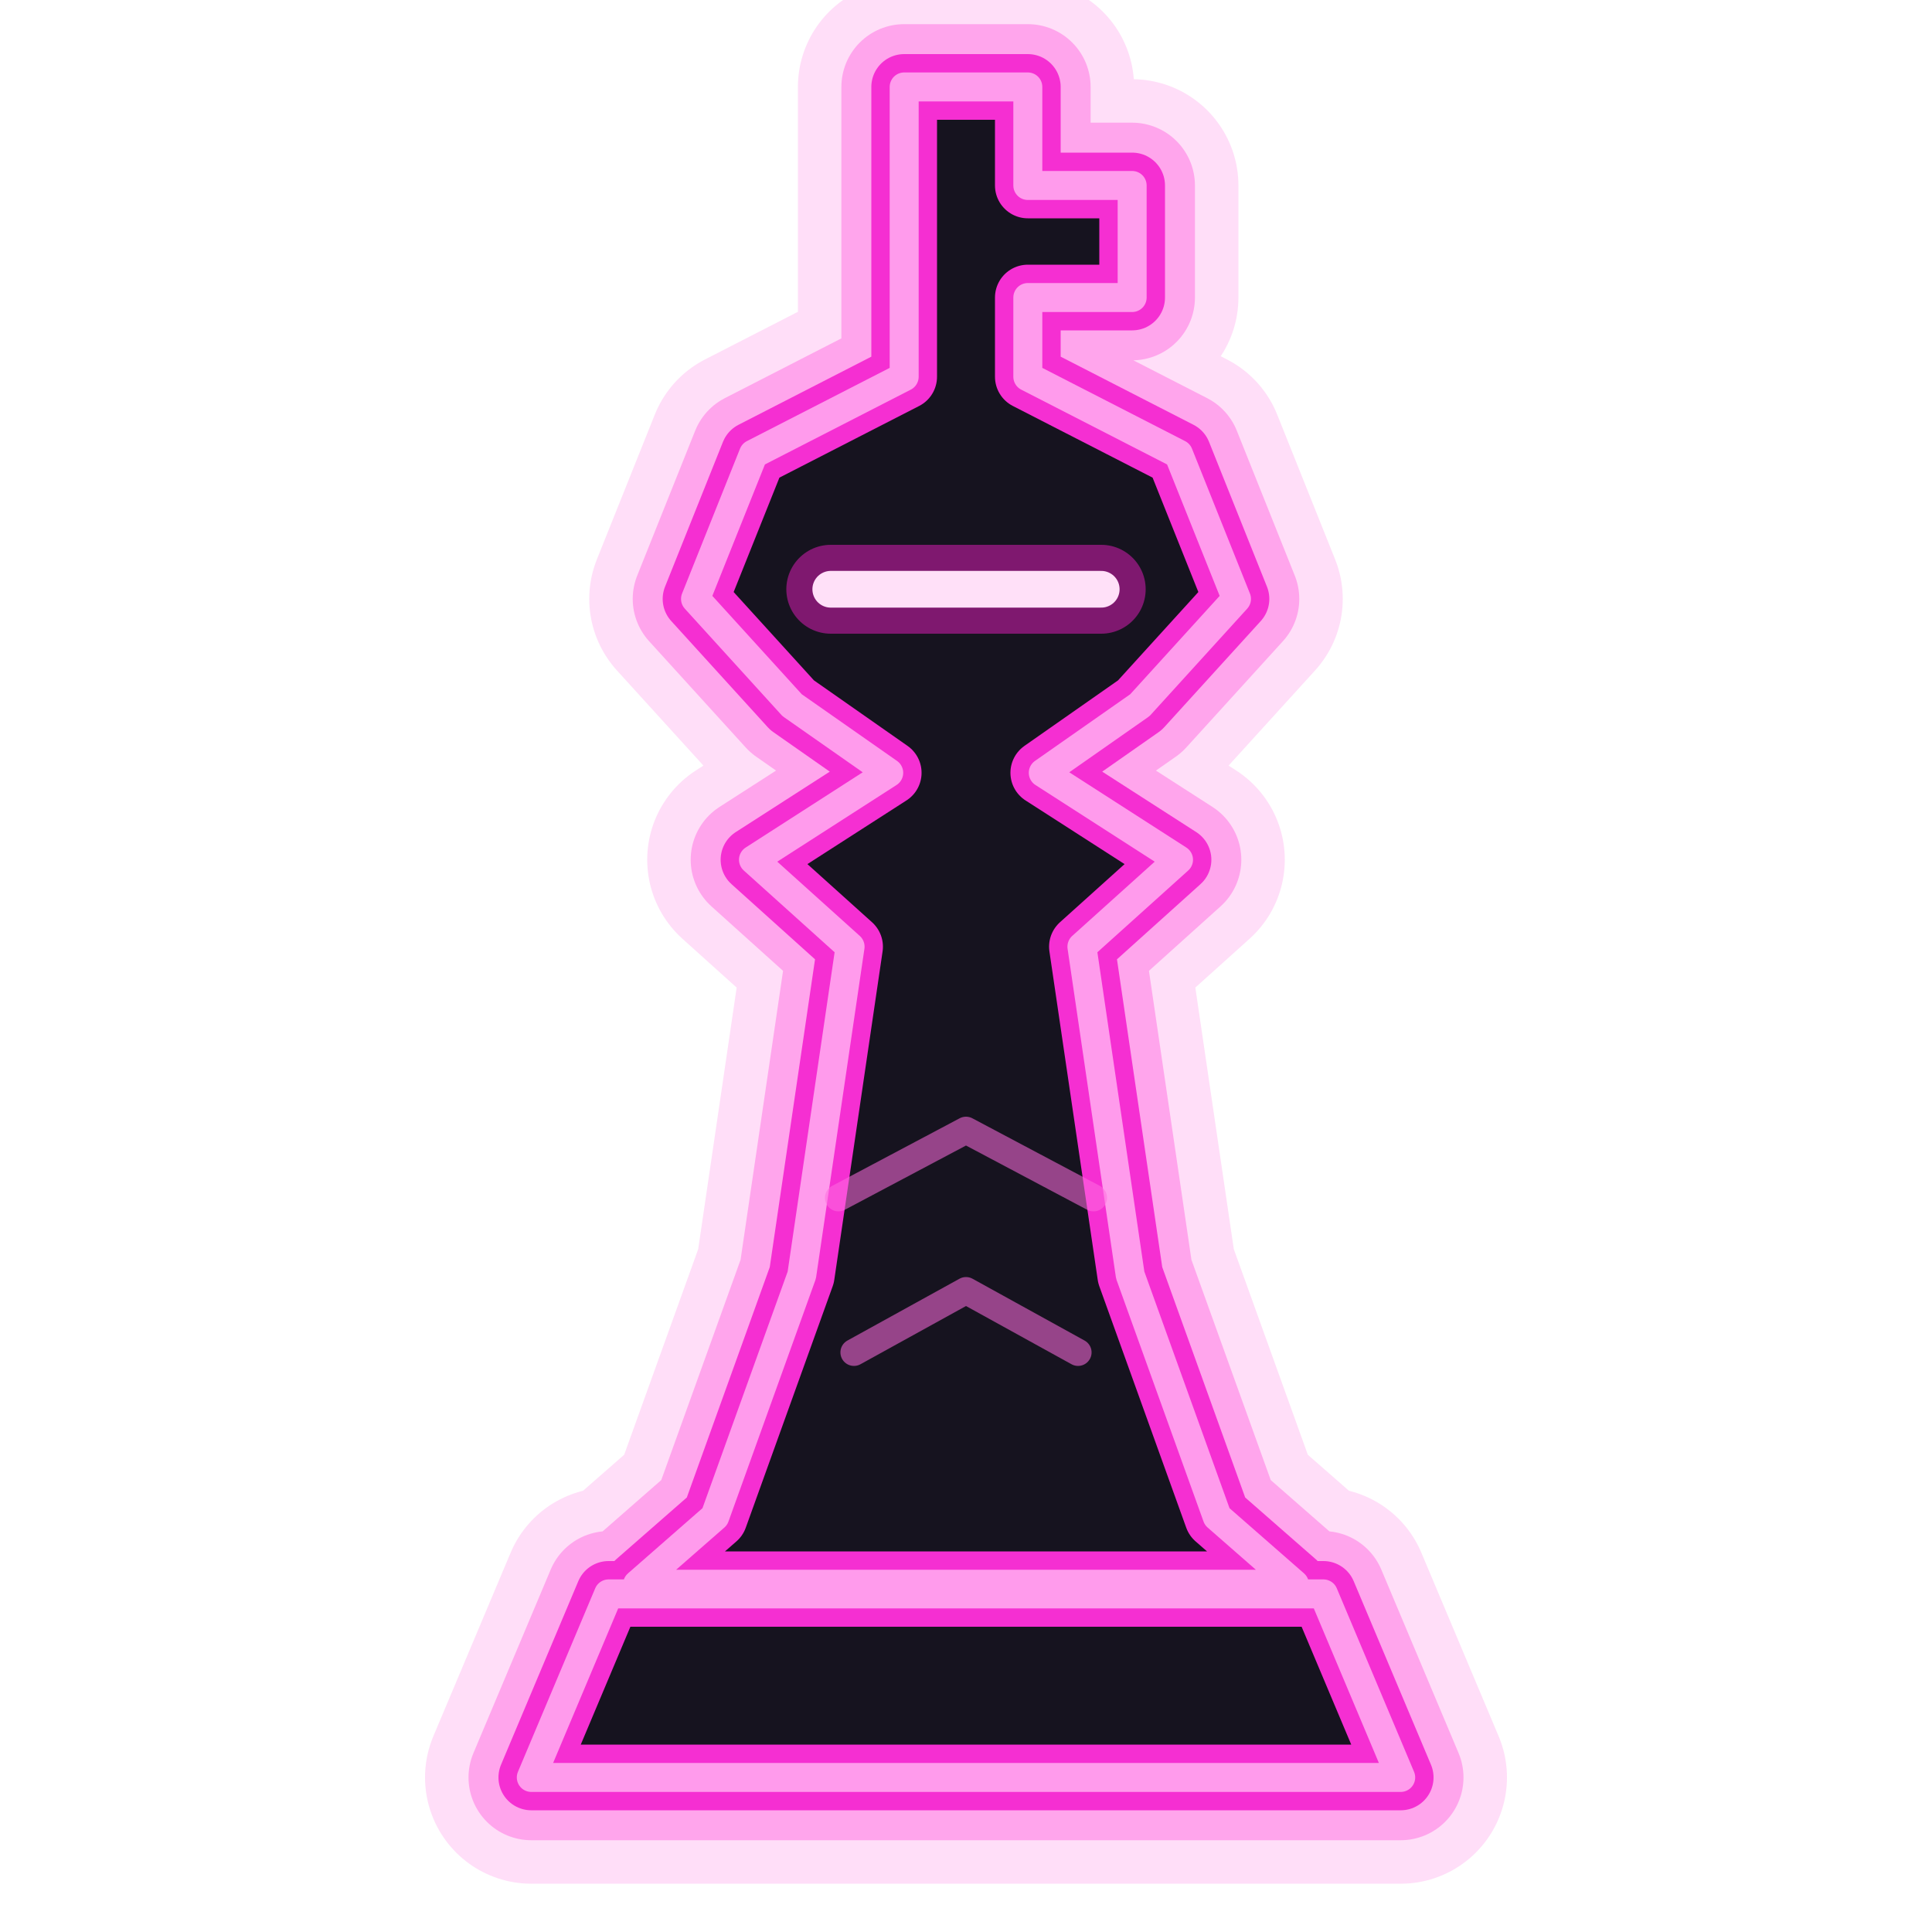
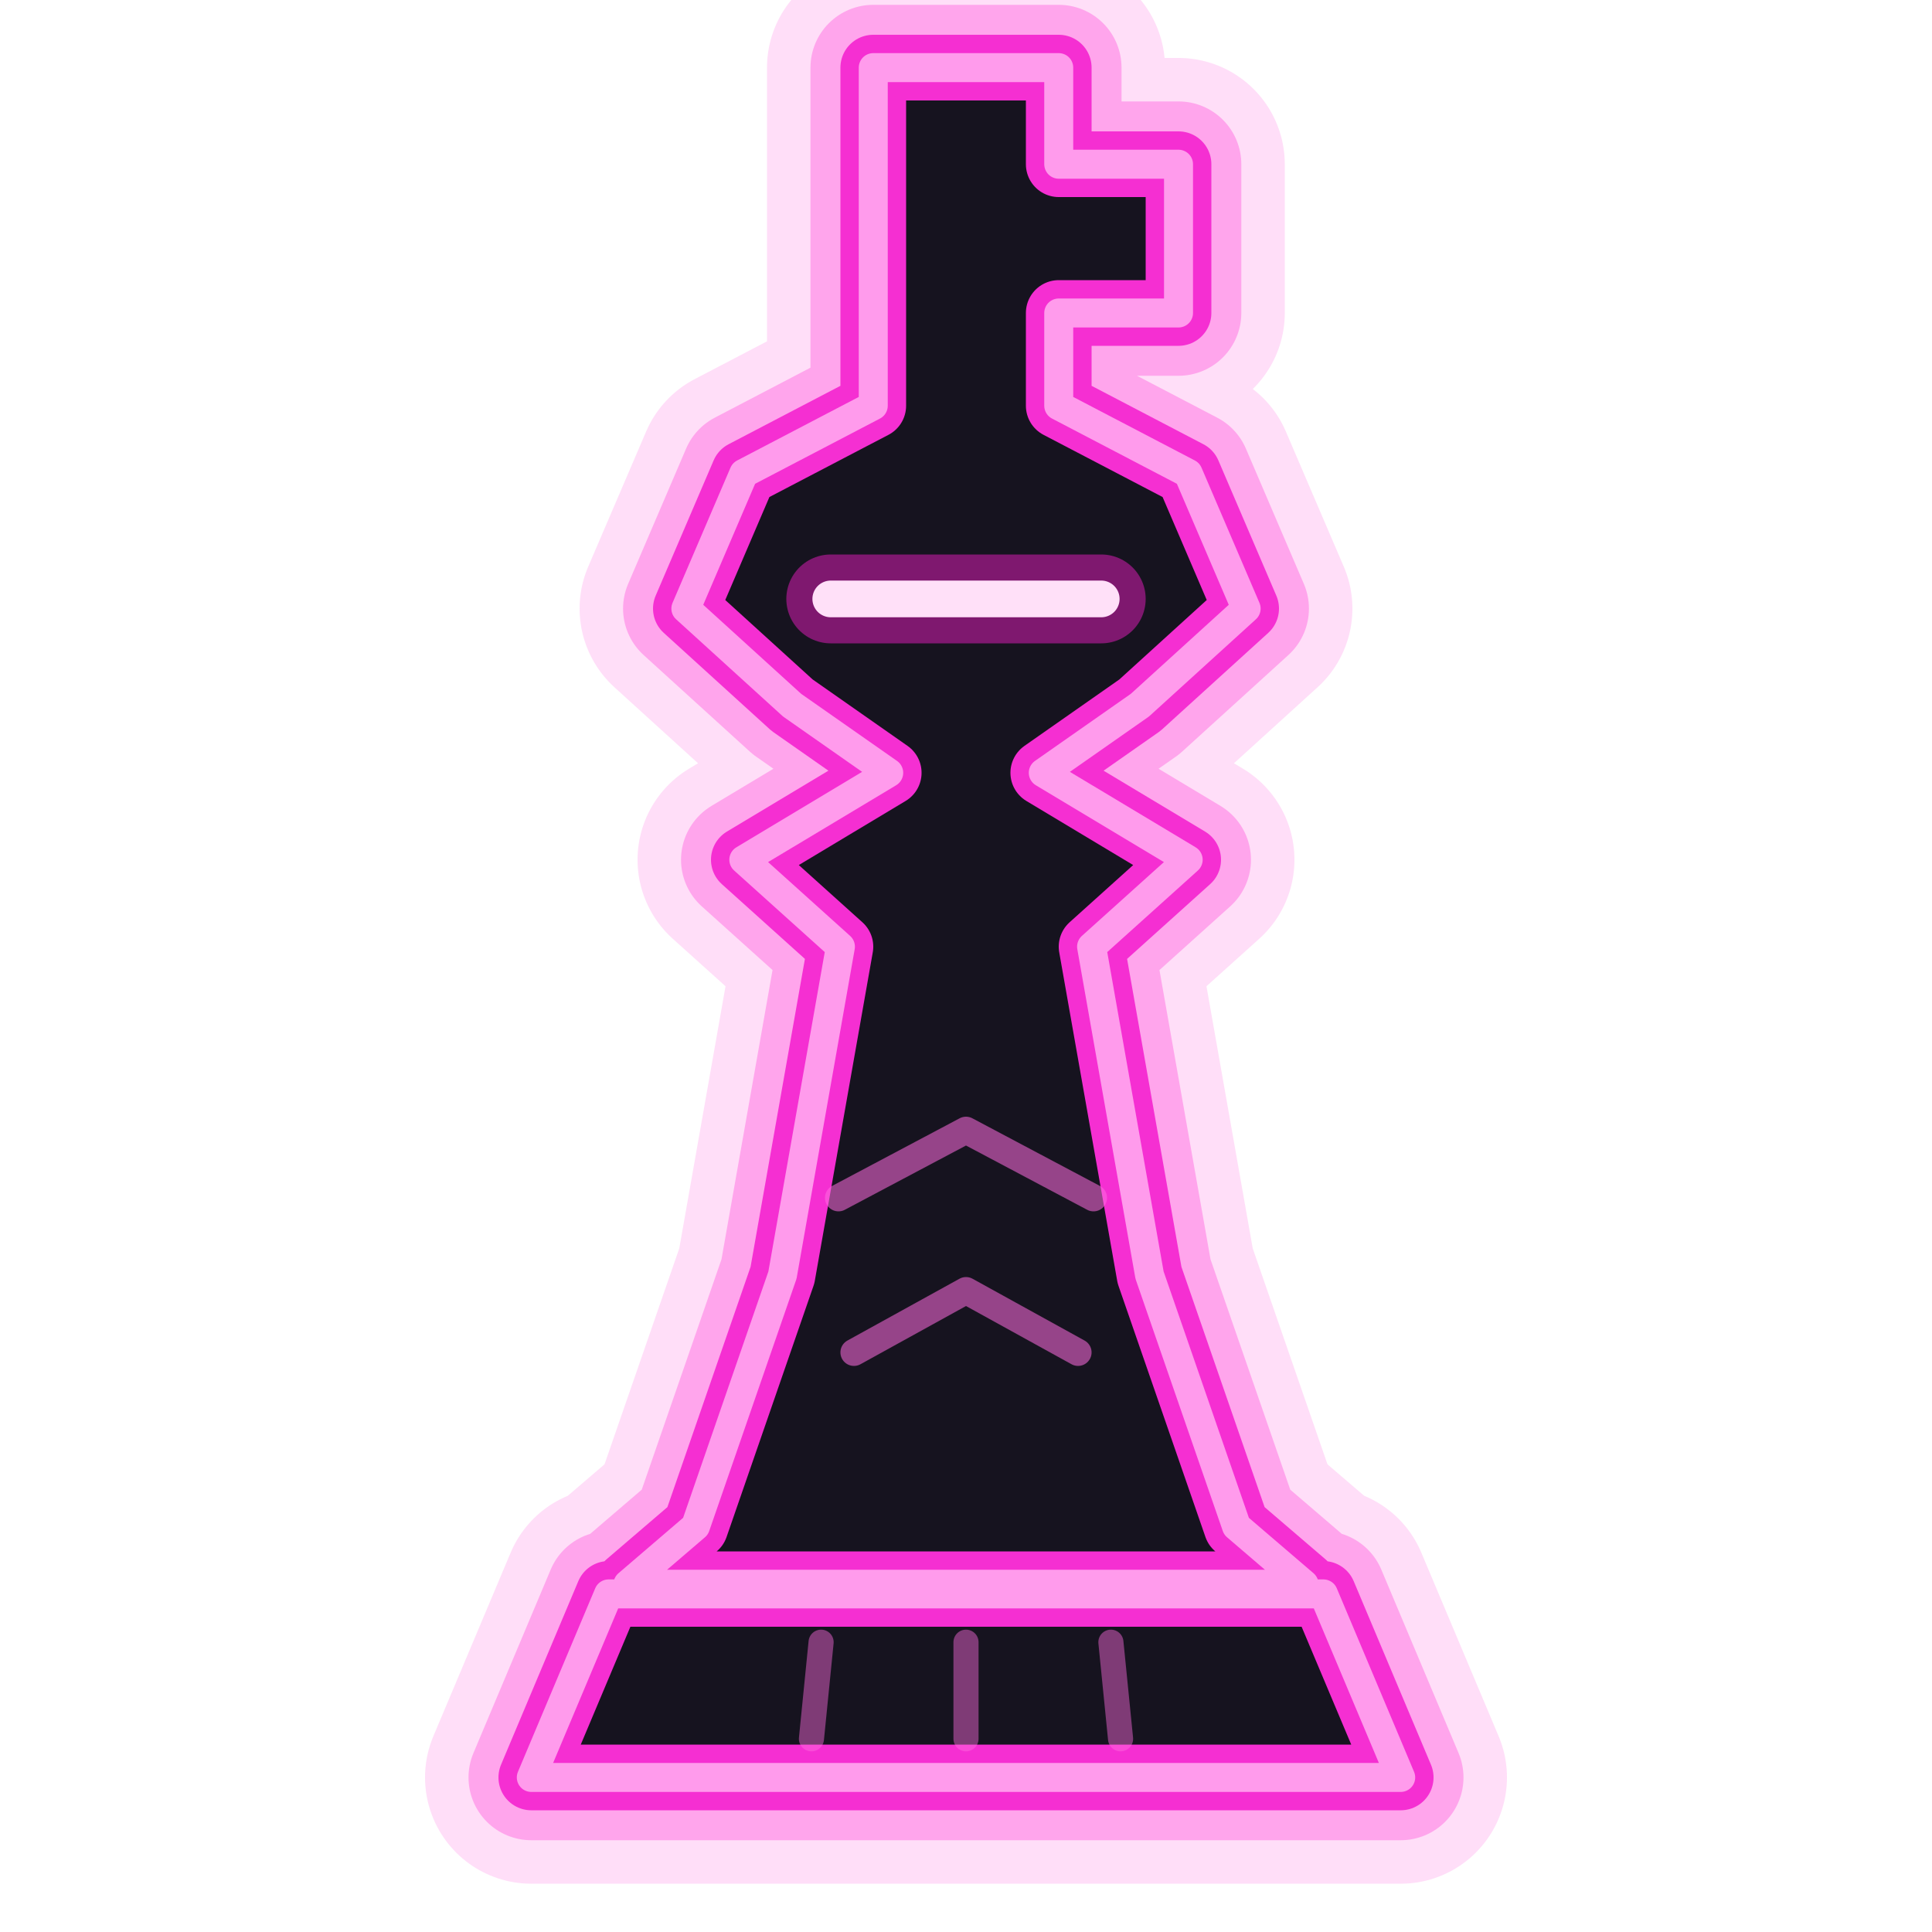
<svg xmlns="http://www.w3.org/2000/svg" viewBox="0 0 100 100">
  <g stroke-linecap="round" stroke-linejoin="round" fill="none">
-     <path d="M46.8,4.5 L53.2,4.5 L53.2,9.6 L58.6,9.6 L58.6,15.4 L53.2,15.4 L53.2,19.5 L61,23.5 L64,31 L59,36.5 L54,40 L61,44.5 L56,49 L58.5,66 L63,78.5 L67,82 L33,82 L37,78.5 L41.5,66 L44,49 L39,44.5 L46,40 L41,36.5 L36,31 L39,23.5 L46.8,19.5 Z M27.5,92 L31.5,82.5 L68.5,82.5 L72.5,92 Z" stroke="#ff1fd0" stroke-width="11" opacity="0.15" />
-     <path d="M46.8,4.5 L53.2,4.5 L53.2,9.6 L58.6,9.6 L58.6,15.4 L53.2,15.4 L53.2,19.5 L61,23.5 L64,31 L59,36.5 L54,40 L61,44.5 L56,49 L58.5,66 L63,78.5 L67,82 L33,82 L37,78.5 L41.5,66 L44,49 L39,44.5 L46,40 L41,36.5 L36,31 L39,23.5 L46.8,19.5 Z M27.5,92 L31.5,82.5 L68.5,82.5 L72.5,92 Z" stroke="#ff1fd0" stroke-width="6.5" opacity="0.3" />
-     <path d="M46.8,4.5 L53.2,4.5 L53.2,9.6 L58.6,9.6 L58.6,15.4 L53.2,15.4 L53.2,19.5 L61,23.5 L64,31 L59,36.5 L54,40 L61,44.5 L56,49 L58.5,66 L63,78.5 L67,82 L33,82 L37,78.5 L41.5,66 L44,49 L39,44.5 L46,40 L41,36.5 L36,31 L39,23.5 L46.8,19.5 Z M27.5,92 L31.5,82.5 L68.5,82.5 L72.5,92 Z" fill="#16131f" stroke="#f52fd2" stroke-width="3.4" />
-     <path d="M46.8,4.5 L53.2,4.5 L53.2,9.6 L58.6,9.6 L58.6,15.4 L53.2,15.4 L53.2,19.5 L61,23.5 L64,31 L59,36.5 L54,40 L61,44.5 L56,49 L58.5,66 L63,78.5 L67,82 L33,82 L37,78.5 L41.5,66 L44,49 L39,44.5 L46,40 L41,36.5 L36,31 L39,23.5 L46.8,19.5 Z M27.5,92 L31.5,82.5 L68.5,82.5 L72.5,92 Z" stroke="#ff9bec" stroke-width="1.5" />
+     <path d="M45.2,3.5 L54.8,3.5 L54.8,8.5 L61,8.5 L61,16.2 L54.8,16.2 L54.8,21 L61.5,24.5 L64.5,31.5 L59,36.5 L54,40 L61.5,44.5 L56.5,49 L59.5,66 L64,79 L67.5,82 L32.5,82 L36,79 L40.5,66 L43.5,49 L38.5,44.5 L46,40 L41,36.5 L35.5,31.5 L38.5,24.5 L45.2,21 Z M27.5,92 L31.5,82.5 L68.5,82.5 L72.5,92 Z" stroke="#ff1fd0" stroke-width="11" opacity="0.15" />
+     <path d="M45.2,3.5 L54.8,3.5 L54.8,8.5 L61,8.5 L61,16.2 L54.8,16.2 L54.8,21 L61.5,24.5 L64.5,31.5 L59,36.5 L54,40 L61.5,44.5 L56.5,49 L59.5,66 L64,79 L67.5,82 L32.5,82 L36,79 L40.5,66 L43.5,49 L38.5,44.5 L46,40 L41,36.5 L35.5,31.5 L38.5,24.5 L45.2,21 Z M27.5,92 L31.5,82.5 L68.5,82.5 L72.5,92 Z" stroke="#ff1fd0" stroke-width="6.5" opacity="0.3" />
+     <path d="M45.2,3.5 L54.8,3.5 L54.8,8.5 L61,8.5 L61,16.2 L54.8,16.2 L54.8,21 L61.5,24.5 L64.5,31.5 L59,36.5 L54,40 L61.5,44.5 L56.5,49 L59.5,66 L64,79 L67.5,82 L32.5,82 L36,79 L40.5,66 L43.5,49 L38.5,44.5 L46,40 L41,36.5 L35.5,31.5 L38.5,24.5 L45.2,21 Z M27.5,92 L31.5,82.5 L68.5,82.5 L72.5,92 Z" fill="#16131f" stroke="#f52fd2" stroke-width="3.4" />
+     <path d="M45.2,3.5 L54.8,3.5 L54.8,8.5 L61,8.5 L61,16.2 L54.8,16.2 L54.8,21 L61.5,24.5 L64.5,31.5 L59,36.5 L54,40 L61.5,44.5 L56.5,49 L59.5,66 L64,79 L67.5,82 L32.5,82 L36,79 L40.5,66 L43.5,49 L38.5,44.5 L46,40 L41,36.5 L35.5,31.5 L38.5,24.5 L45.2,21 Z M27.5,92 L31.5,82.5 L68.5,82.5 L72.5,92 Z" stroke="#ff9bec" stroke-width="1.5" />
    <path d="M43.4,62 L50,58.5 L56.6,62" stroke="#ff6ce0" stroke-width="1.4" opacity="0.55" />
    <path d="M44.2,70 L50,66.8 L55.8,70" stroke="#ff6ce0" stroke-width="1.4" opacity="0.55" />
-     <path d="M43,30.5 L57,30.5" stroke="#ff1fd0" stroke-width="4.6" opacity="0.45" />
-     <path d="M43,30.5 L57,30.5" stroke="#ffe0f8" stroke-width="1.9" />
+     <path d="M43,31 L57,31" stroke="#ff1fd0" stroke-width="4.6" opacity="0.45" />
+     <path d="M43,31 L57,31" stroke="#ffe0f8" stroke-width="1.9" />
+     <path d="M42.5,85 L42,90 M50,85 L50,90 M57.5,85 L58,90" stroke="#ff6ce0" stroke-width="1.3" opacity="0.45" />
  </g>
</svg>
